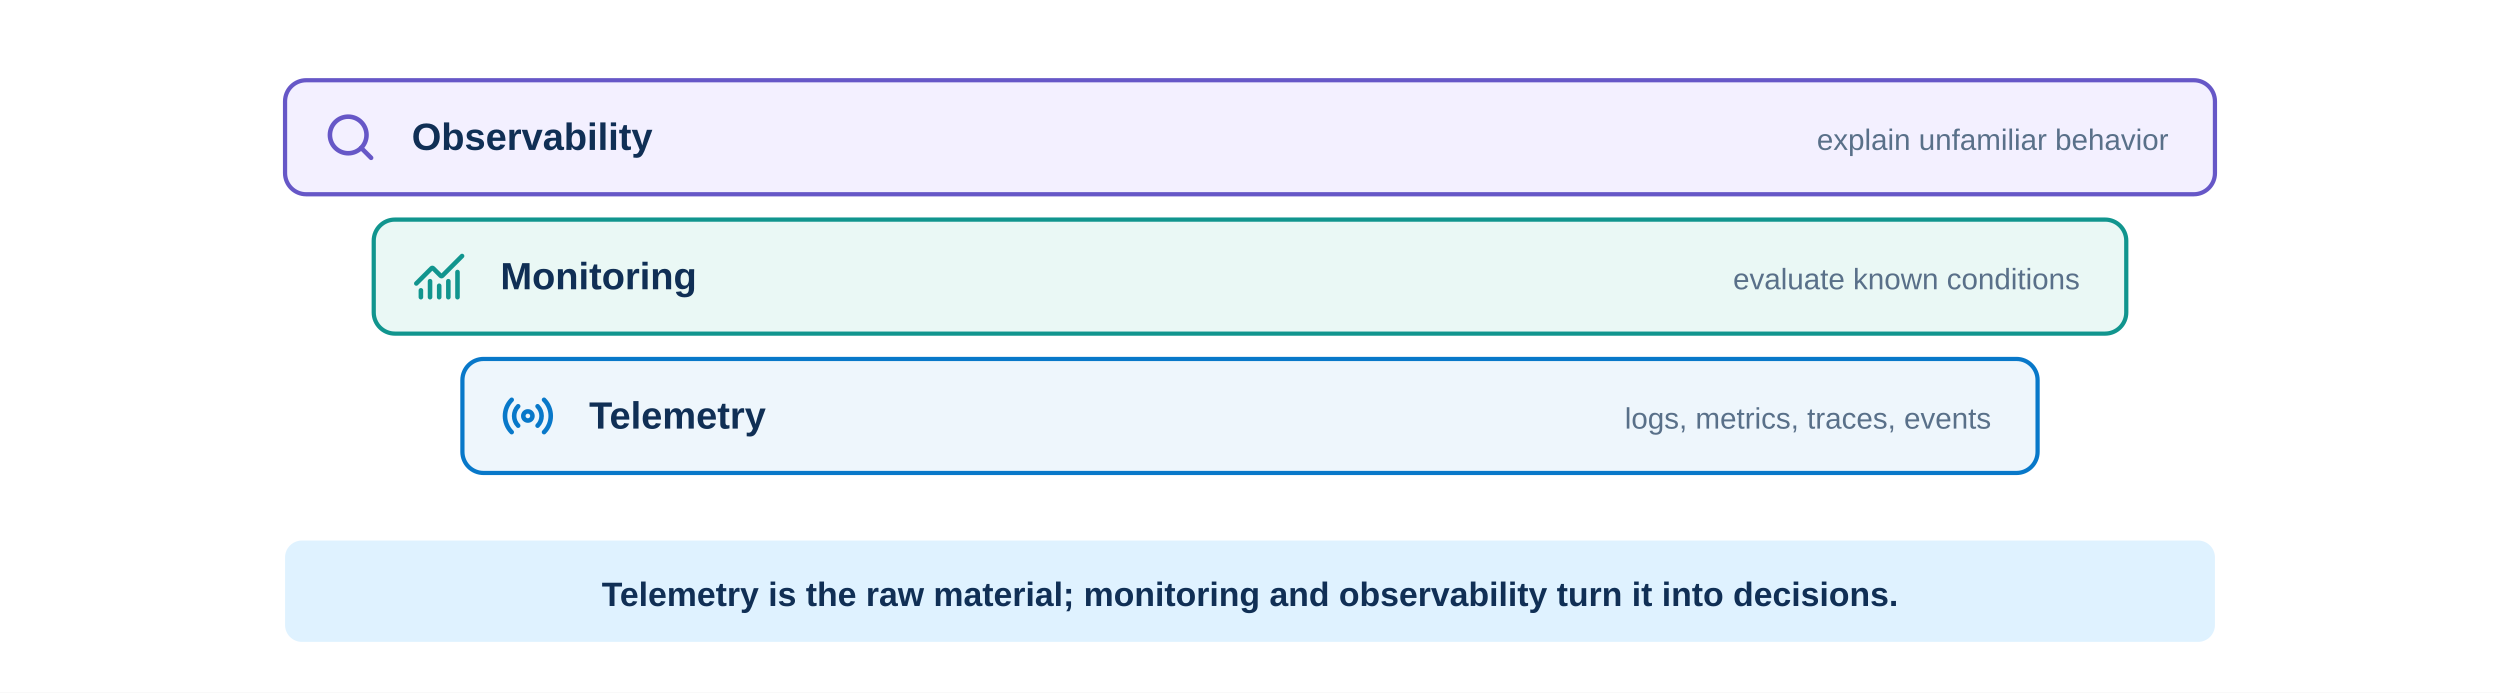
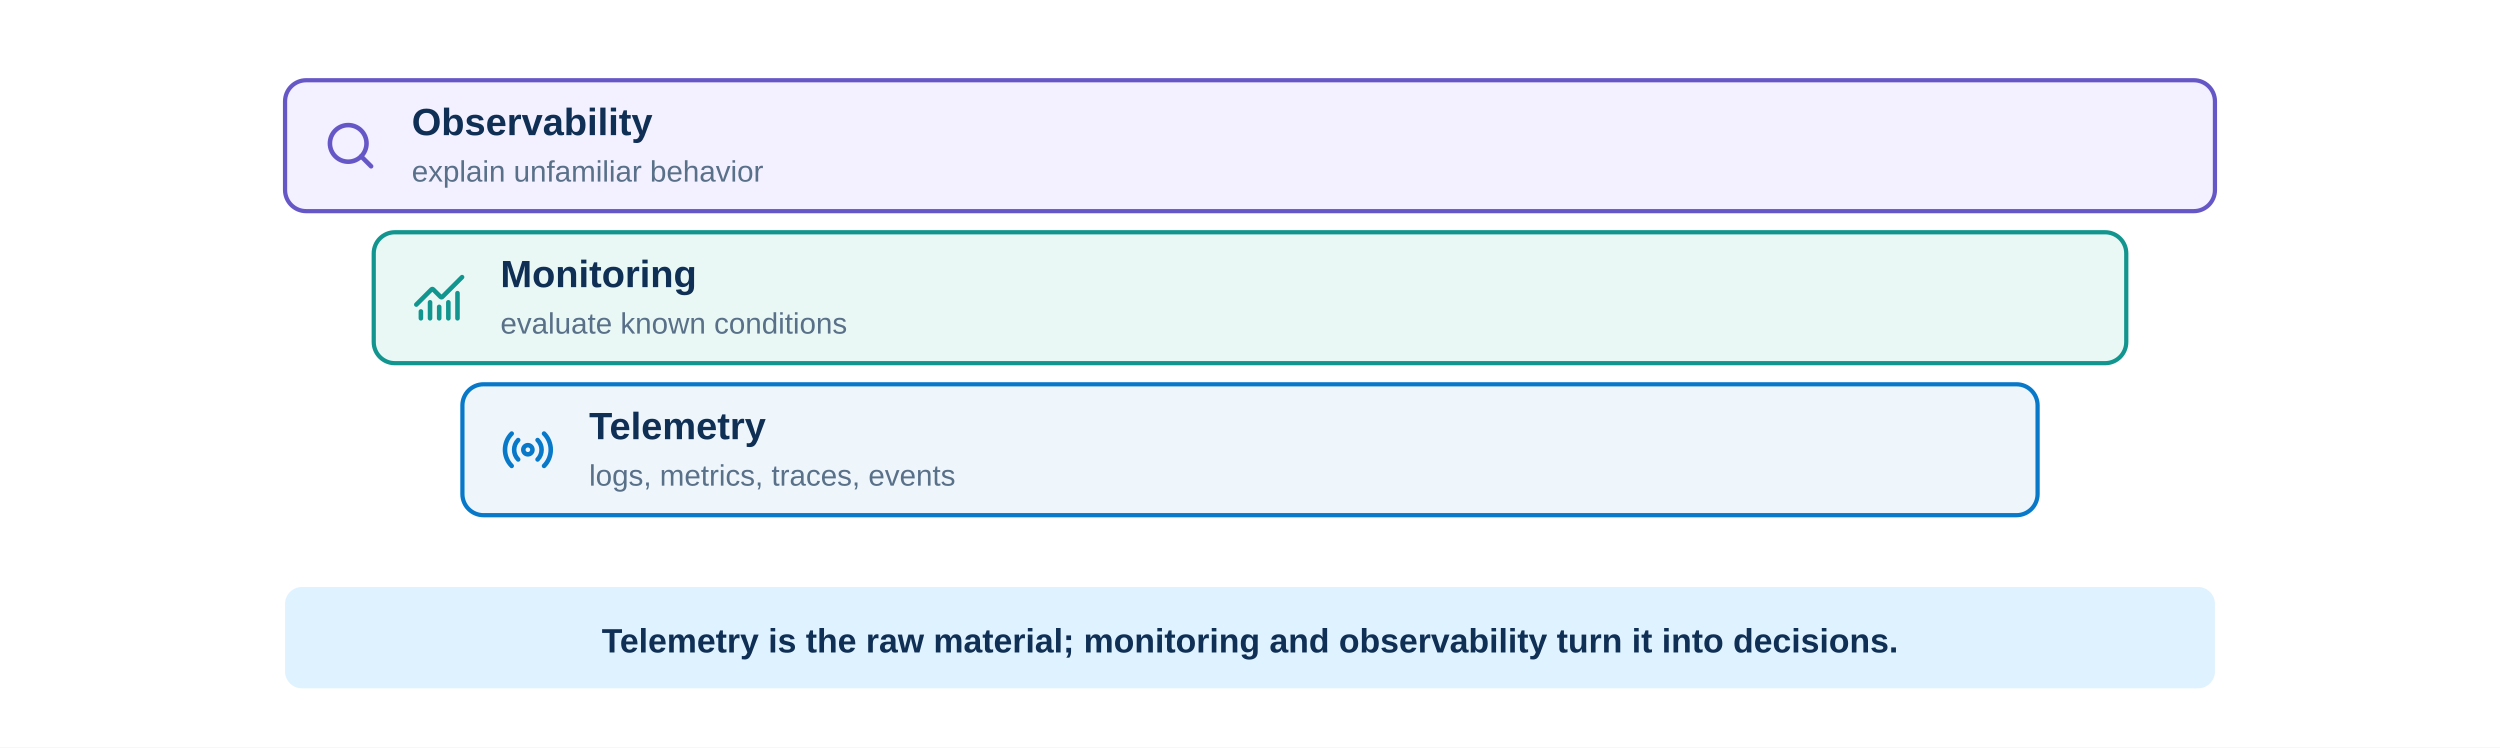
- <svg xmlns="http://www.w3.org/2000/svg" width="1184" height="328" viewBox="0 0 1184 328">
+ <svg xmlns="http://www.w3.org/2000/svg" width="1184" height="354" viewBox="0 0 1184 354">
  <rect width="100%" height="100%" fill="white" />
  <style>.label{font:700 18px Arial,sans-serif;fill:#102f55}.sub{font:400 14px Arial,sans-serif;fill:#597089}.band{font:700 16px Arial,sans-serif;fill:#102f55}.small{font:600 14px Arial,sans-serif;fill:#102f55}</style>
-   <rect x="135" y="38" width="914" height="54" rx="10" fill="#f3f0ff" stroke="#6657c7" stroke-width="2" />
-   <g transform="translate(153 52) scale(1.083333)" fill="none" stroke="#6657c7" stroke-width="2" stroke-linecap="round" stroke-linejoin="round">
+   <rect x="135" y="38" width="914" height="62" rx="10" fill="#f3f0ff" stroke="#6657c7" stroke-width="2" />
+   <g transform="translate(153 56) scale(1.083333)" fill="none" stroke="#6657c7" stroke-width="2" stroke-linecap="round" stroke-linejoin="round">
    <path d="m21 21-4.34-4.34" />
    <circle cx="11" cy="11" r="8" />
  </g>
-   <text x="195" y="71" text-anchor="start" class="label">Observability</text>
-   <text x="1027" y="71" text-anchor="end" class="sub">explain unfamiliar behavior</text>
-   <rect x="177" y="104" width="830" height="54" rx="10" fill="#eaf8f5" stroke="#11958e" stroke-width="2" />
-   <g transform="translate(195 118) scale(1.083333)" fill="none" stroke="#11958e" stroke-width="2" stroke-linecap="round" stroke-linejoin="round">
+   <text x="195" y="64" text-anchor="start" class="label">Observability</text>
+   <text x="195" y="86" text-anchor="start" class="sub">explain unfamiliar behavior</text>
+   <rect x="177" y="110" width="830" height="62" rx="10" fill="#eaf8f5" stroke="#11958e" stroke-width="2" />
+   <g transform="translate(195 128) scale(1.083333)" fill="none" stroke="#11958e" stroke-width="2" stroke-linecap="round" stroke-linejoin="round">
    <path d="M12 16v5" />
    <path d="M16 14v7" />
    <path d="M20 10v11" />
    <path d="m22 3-8.646 8.646a.5.5 0 0 1-.708 0L9.354 8.354a.5.5 0 0 0-.707 0L2 15" />
    <path d="M4 18v3" />
    <path d="M8 14v7" />
  </g>
-   <text x="237" y="137" text-anchor="start" class="label">Monitoring</text>
-   <text x="985" y="137" text-anchor="end" class="sub">evaluate known conditions</text>
-   <rect x="219" y="170" width="746" height="54" rx="10" fill="#eef6fc" stroke="#0878c9" stroke-width="2" />
-   <g transform="translate(237 184) scale(1.083333)" fill="none" stroke="#0878c9" stroke-width="2" stroke-linecap="round" stroke-linejoin="round">
+   <text x="237" y="136" text-anchor="start" class="label">Monitoring</text>
+   <text x="237" y="158" text-anchor="start" class="sub">evaluate known conditions</text>
+   <rect x="219" y="182" width="746" height="62" rx="10" fill="#eef6fc" stroke="#0878c9" stroke-width="2" />
+   <g transform="translate(237 200) scale(1.083333)" fill="none" stroke="#0878c9" stroke-width="2" stroke-linecap="round" stroke-linejoin="round">
    <path d="M16.247 7.761a6 6 0 0 1 0 8.478" />
    <path d="M19.075 4.933a10 10 0 0 1 0 14.134" />
    <path d="M4.925 19.067a10 10 0 0 1 0-14.134" />
    <path d="M7.753 16.239a6 6 0 0 1 0-8.478" />
    <circle cx="12" cy="12" r="2" />
  </g>
-   <text x="279" y="203" text-anchor="start" class="label">Telemetry</text>
-   <text x="943" y="203" text-anchor="end" class="sub">logs, metrics, traces, events</text>
-   <rect x="135" y="256" width="914" height="48" rx="8" fill="#dff2ff" />
-   <text x="592" y="287" text-anchor="middle" class="band">Telemetry is the raw material; monitoring and observability turn it into decisions.</text>
+   <text x="279" y="208" text-anchor="start" class="label">Telemetry</text>
+   <text x="279" y="230" text-anchor="start" class="sub">logs, metrics, traces, events</text>
+   <rect x="135" y="278" width="914" height="48" rx="8" fill="#dff2ff" />
+   <text x="592" y="309" text-anchor="middle" class="band">Telemetry is the raw material; monitoring and observability turn it into decisions.</text>
</svg>
